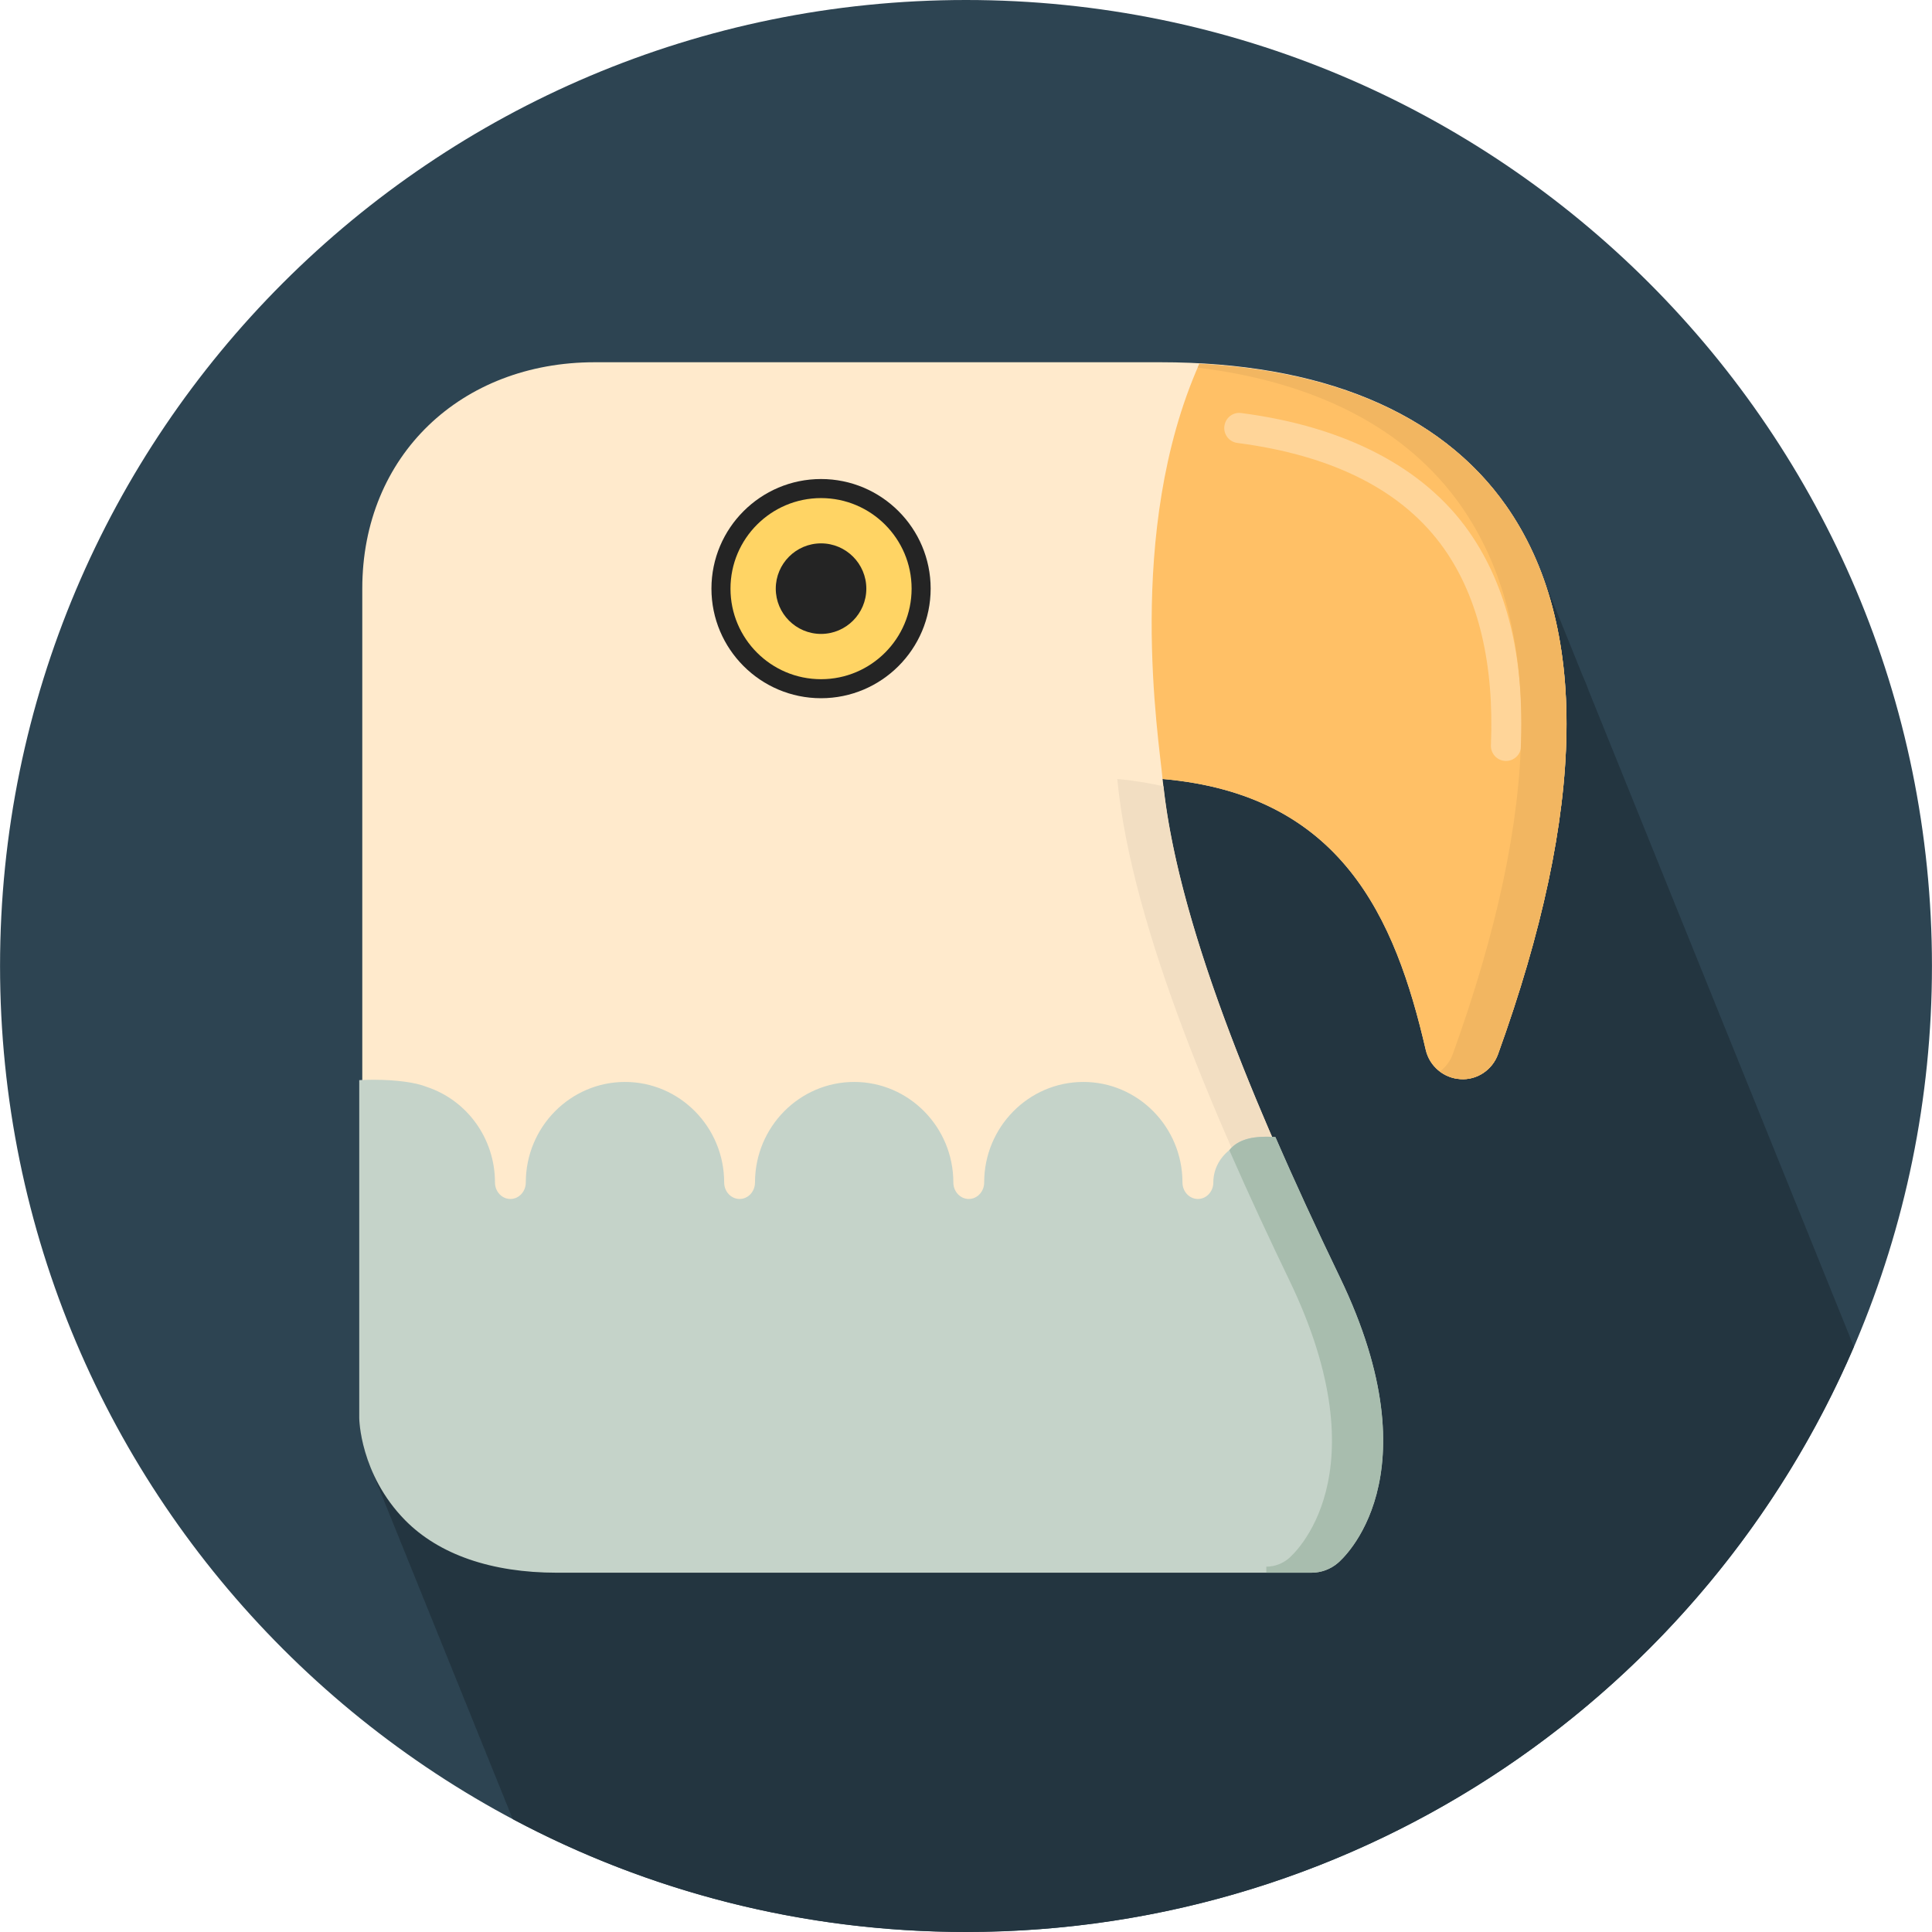
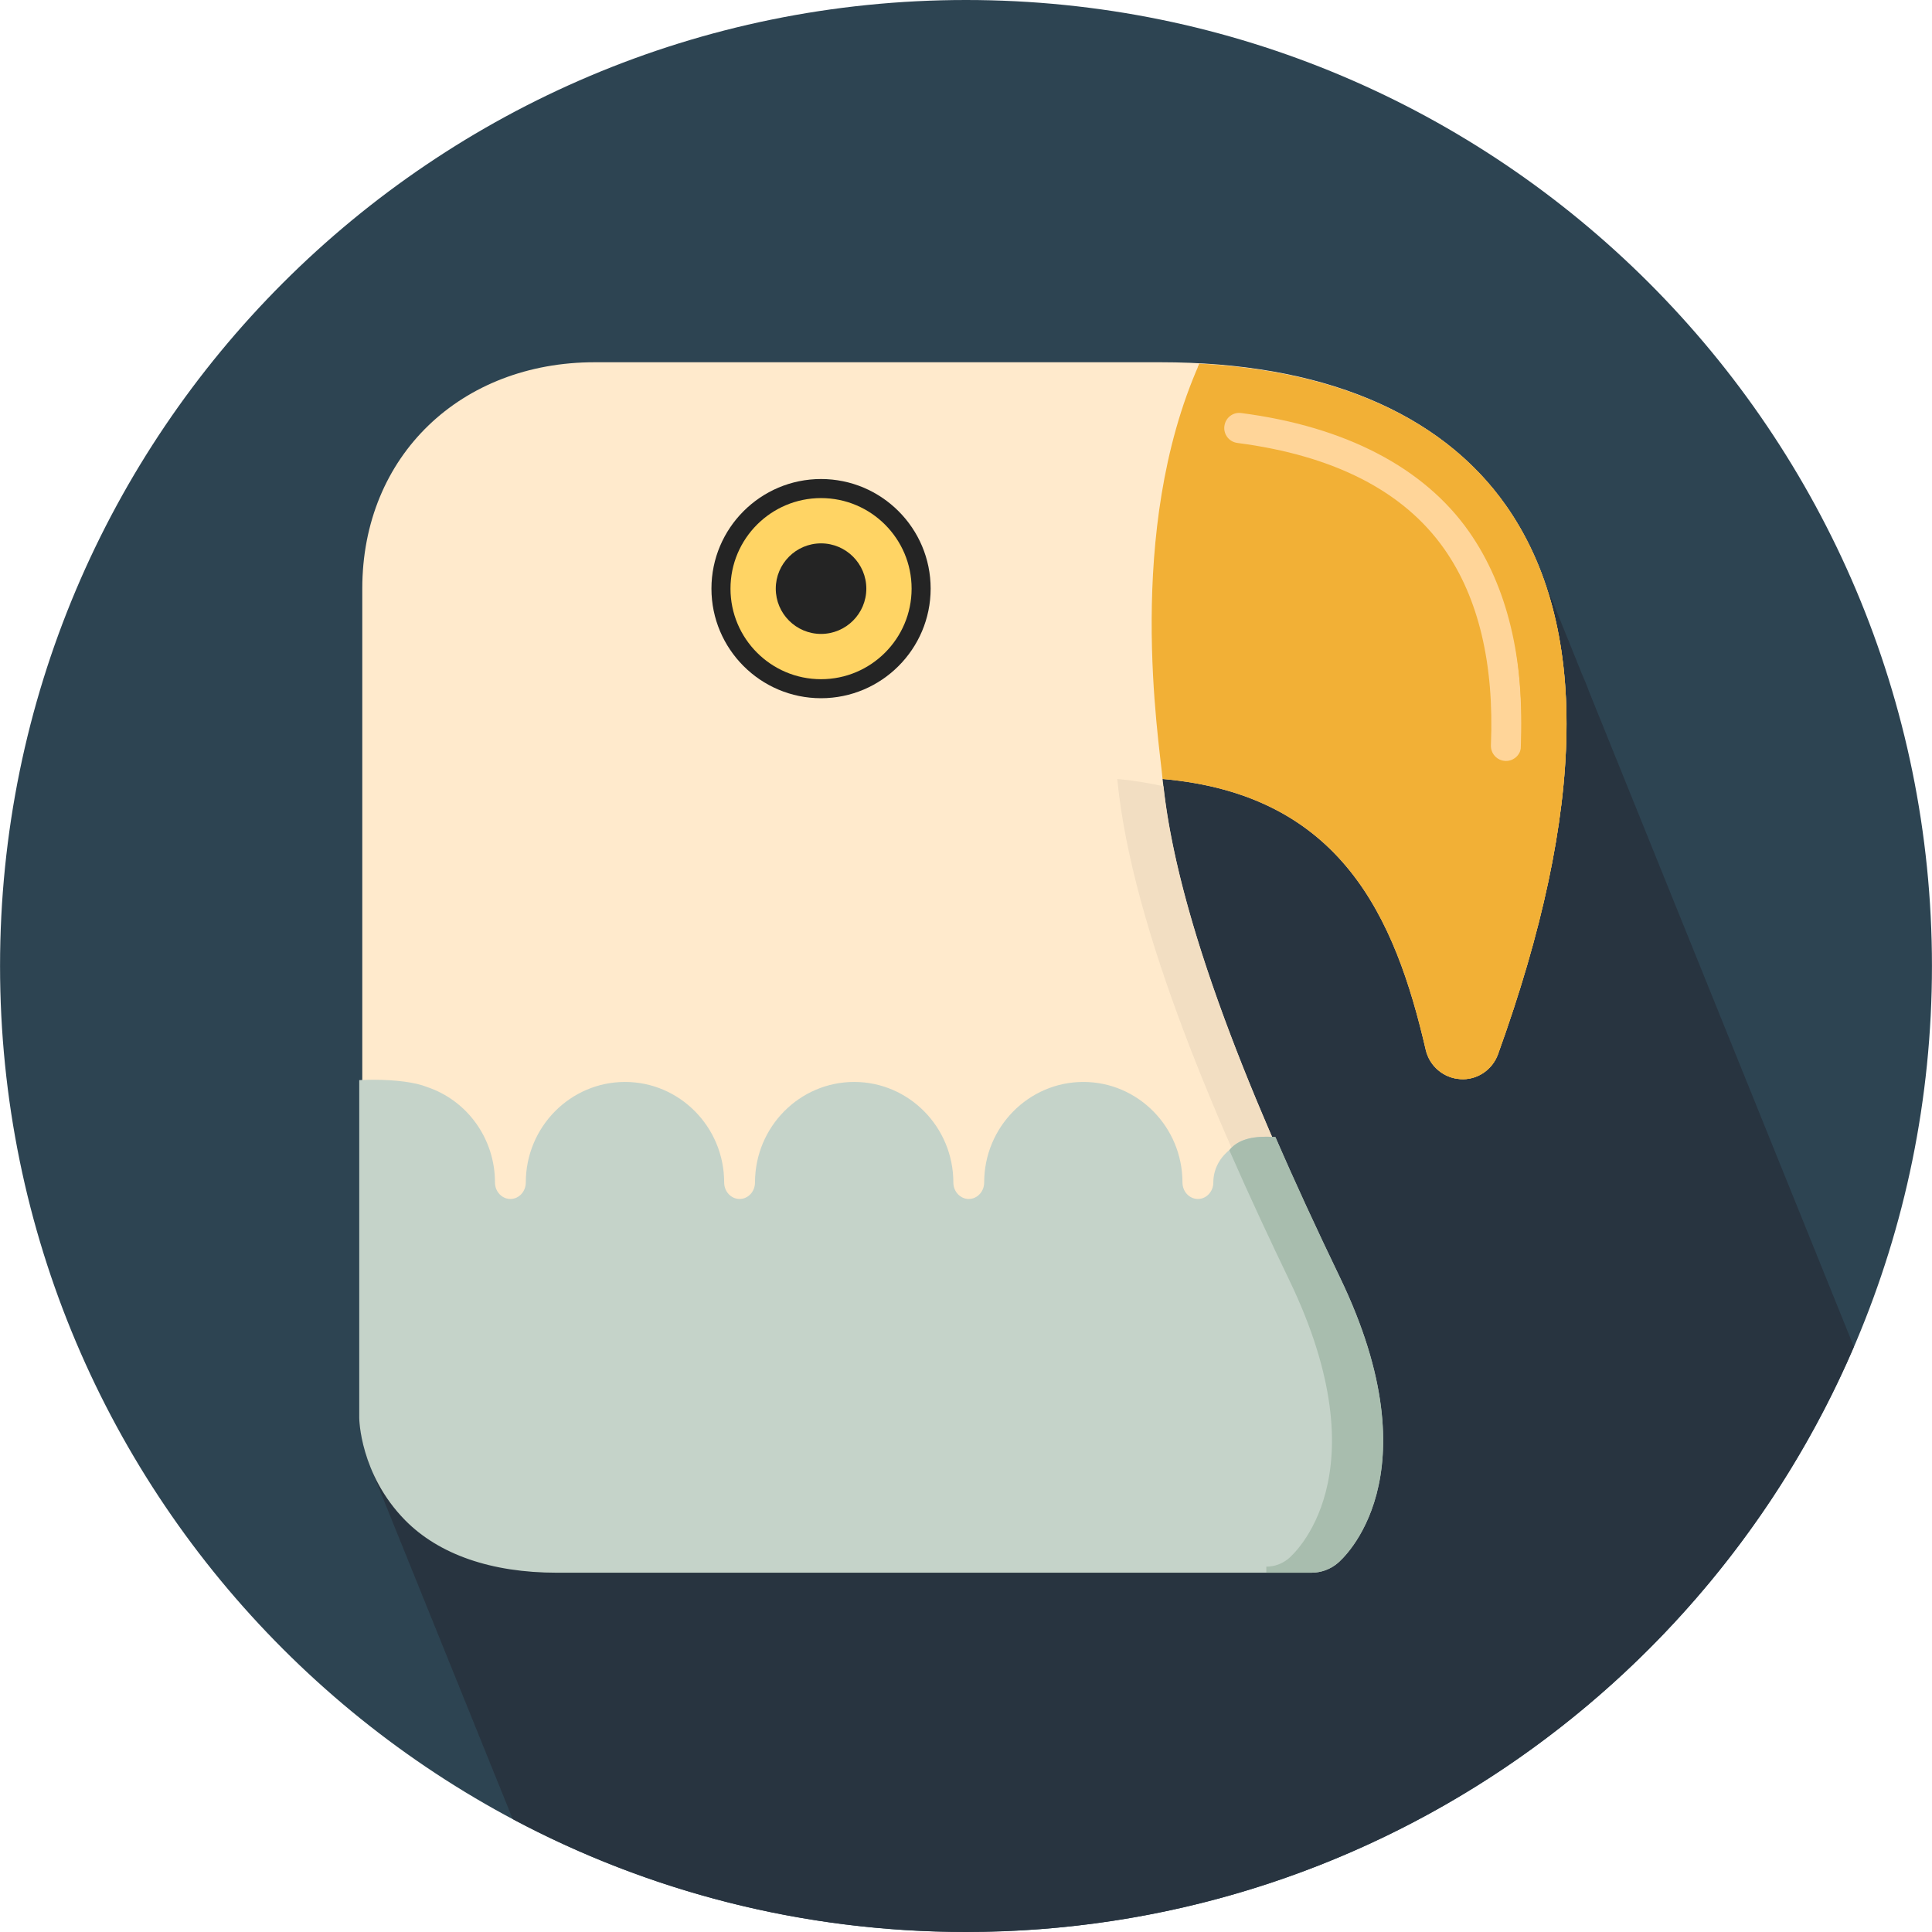
<svg xmlns="http://www.w3.org/2000/svg" version="1.1" id="Layer_1" x="0px" y="0px" viewBox="0 0 512.024 512.024" style="enable-background:new 0 0 512.024 512.024;" xml:space="preserve">
  <circle style="fill:#2D4452;" cx="256.012" cy="256" r="256" />
-   <path style="fill:#233540;" d="M491.316,356.924c-0.256-0.664-0.54-1.312-0.796-1.976c-0.296-0.844-0.668-1.628-0.992-2.448  c-0.296-0.852-0.672-1.64-0.996-2.468c-0.292-0.844-0.668-1.624-0.988-2.44c-0.296-0.844-0.668-1.624-0.992-2.452  c-0.296-0.844-0.668-1.632-0.992-2.452c-0.296-0.852-0.672-1.64-0.992-2.468c-0.296-0.844-0.672-1.624-0.992-2.436  c-0.288-0.852-0.664-1.628-0.992-2.456c-0.288-0.848-0.664-1.632-0.992-2.452c-0.288-0.844-0.664-1.632-0.984-2.456  c-0.304-0.848-0.68-1.64-1-2.468c-0.292-0.836-0.664-1.616-0.984-2.436c-0.296-0.844-0.672-1.632-0.992-2.452  c-0.296-0.844-0.672-1.632-0.992-2.46c-0.3-0.844-0.672-1.632-0.996-2.46c-0.296-0.844-0.668-1.62-0.988-2.44  c-0.296-0.844-0.668-1.632-0.992-2.452c-0.296-0.844-0.668-1.628-0.992-2.456c-0.3-0.844-0.672-1.632-0.996-2.46  c-0.296-0.844-0.668-1.624-0.988-2.444c-0.304-0.852-0.68-1.656-1.008-2.5c-0.292-0.828-0.66-1.6-0.98-2.416  c-0.292-0.844-0.668-1.632-0.992-2.452c-0.3-0.852-0.672-1.64-0.996-2.468c-0.296-0.844-0.668-1.624-0.988-2.444  c-0.292-0.844-0.668-1.624-0.988-2.452c-0.296-0.844-0.672-1.628-0.992-2.448c-0.296-0.852-0.672-1.64-1-2.468  c-0.288-0.844-0.664-1.62-0.984-2.44c-0.296-0.844-0.672-1.624-0.992-2.452c-0.296-0.844-0.672-1.632-0.992-2.452  c-0.296-0.852-0.672-1.64-0.992-2.468c-0.296-0.844-0.672-1.624-0.992-2.444c-0.292-0.844-0.664-1.62-0.992-2.448  c-0.292-0.844-0.664-1.632-0.992-2.452c-0.292-0.844-0.664-1.628-0.988-2.456c-0.3-0.844-0.676-1.64-0.996-2.468  c-0.296-0.836-0.668-1.616-0.988-2.436c-0.296-0.844-0.668-1.632-0.992-2.452c-0.296-0.844-0.668-1.636-0.992-2.46  c-0.3-0.848-0.672-1.64-0.996-2.468c-0.296-0.84-0.668-1.616-0.988-2.436c-0.292-0.844-0.668-1.632-0.992-2.456  c-0.292-0.844-0.668-1.632-0.992-2.456c-0.3-0.848-0.672-1.64-0.996-2.468c-0.304-0.852-0.676-1.644-1.004-2.48  c-0.292-0.828-0.66-1.6-0.98-2.416c-0.296-0.844-0.668-1.632-0.992-2.456c-0.288-0.844-0.664-1.628-0.992-2.452  c-0.296-0.848-0.672-1.64-0.992-2.468c-0.296-0.84-0.672-1.62-0.992-2.44c-0.288-0.844-0.664-1.632-0.992-2.456  c-0.288-0.844-0.664-1.628-0.984-2.452c-0.3-0.848-0.68-1.64-1-2.468c-0.292-0.84-0.664-1.62-0.984-2.44  c-0.296-0.844-0.672-1.632-0.992-2.456c-0.296-0.844-0.672-1.628-0.992-2.452c-0.3-0.848-0.672-1.64-0.996-2.468  c-0.296-0.84-0.668-1.62-0.988-2.44c-0.296-0.844-0.668-1.632-0.992-2.452c-0.296-0.848-0.668-1.632-0.992-2.456  c-0.296-0.844-0.668-1.632-0.992-2.456c-0.3-0.848-0.672-1.64-0.996-2.468c-0.296-0.84-0.668-1.616-0.988-2.436  c-0.296-0.844-0.668-1.632-0.992-2.456c-0.296-0.844-0.668-1.632-0.992-2.456c-0.296-0.848-0.672-1.64-0.996-2.468  c-0.292-0.84-0.668-1.616-0.988-2.436c-0.288-0.844-0.668-1.632-0.992-2.456c-0.288-0.844-0.664-1.632-0.992-2.456  c-0.588-1.692-1.296-3.304-1.992-4.92c-0.288-0.836-0.664-1.62-0.984-2.44c-0.296-0.844-0.664-1.632-0.992-2.456  c-0.296-0.848-0.672-1.64-0.992-2.468c-0.296-0.84-0.672-1.616-0.992-2.436c-0.292-0.844-0.664-1.632-0.992-2.456  c-0.292-0.844-0.664-1.632-0.992-2.456c-0.292-0.844-0.664-1.628-0.988-2.452c-0.3-0.852-0.676-1.64-0.996-2.468  c-0.296-0.84-0.668-1.62-0.988-2.44c-0.296-0.844-0.668-1.632-0.992-2.456c-2.536-7.128-5.88-13.656-10.024-19.568  c-1.044-1.48-2.136-2.916-3.276-4.312c-0.5-0.604-1.04-1.188-1.556-1.776c-0.652-0.752-1.296-1.508-1.98-2.236  c-0.732-0.772-1.496-1.508-2.252-2.252c-0.5-0.492-0.984-0.984-1.5-1.456c-0.936-0.872-1.916-1.708-2.916-2.536  c-0.348-0.284-0.684-0.584-1.04-0.868c-1.18-0.952-2.4-1.868-3.632-2.752c-0.152-0.108-0.304-0.224-0.46-0.332  C362.52,102.88,337.824,96.2,307.644,96.2H157.612c-35.324,0-61.584,24.668-61.584,60v130.144c-0.012,0-0.024,0-0.036,0l-0.764,0.04  v89.548c0,0.092,0.084,6.42,3.488,14.212c0.292,0.796,0.624,1.616,0.992,2.452c0.296,0.804,0.632,1.632,1,2.484  c0.292,0.788,0.62,1.592,0.984,2.42c0.292,0.804,0.624,1.616,0.992,2.46c0.292,0.792,0.624,1.612,0.992,2.448  c0.292,0.804,0.624,1.616,0.992,2.46c0.296,0.792,0.632,1.62,1,2.472c0.292,0.788,0.62,1.6,0.984,2.428  c0.292,0.796,0.624,1.616,0.992,2.452c0.292,0.804,0.624,1.616,0.992,2.46c0.3,0.82,0.648,1.672,1.028,2.54  c0.284,0.764,0.604,1.564,0.96,2.368c0.288,0.804,0.62,1.616,0.992,2.46c0.288,0.796,0.62,1.608,0.992,2.452  c0.292,0.804,0.624,1.632,1,2.476c0.288,0.784,0.616,1.596,0.98,2.424c0.292,0.804,0.624,1.616,0.992,2.46  c0.292,0.792,0.624,1.604,0.992,2.448c0.296,0.804,0.628,1.632,1,2.476c0.292,0.788,0.62,1.6,0.984,2.428  c0.292,0.804,0.624,1.616,0.992,2.46c0.292,0.796,0.624,1.608,0.992,2.452c0.292,0.792,0.624,1.612,0.992,2.448  c0.296,0.804,0.628,1.632,1,2.484c0.292,0.788,0.62,1.596,0.984,2.424c0.292,0.796,0.624,1.608,0.992,2.452  c0.292,0.796,0.624,1.616,0.992,2.452c0.296,0.804,0.624,1.632,1,2.484c0.288,0.788,0.616,1.6,0.984,2.428  c0.288,0.796,0.62,1.604,0.992,2.448c0.288,0.796,0.62,1.616,0.992,2.452c0.292,0.804,0.624,1.632,1,2.484  c0.288,0.784,0.616,1.588,0.98,2.416c0.292,0.804,0.624,1.616,0.992,2.46c0.292,0.796,0.624,1.616,0.992,2.452  c0.3,0.82,0.64,1.664,1.02,2.524c0.288,0.78,0.616,1.592,0.976,2.416c0.14,0.38,0.312,0.764,0.468,1.156  c35.824,19.084,76.7,29.92,120.116,29.92C361.552,512,452.152,448.116,491.316,356.924z" />
+   <path style="fill:#283440;" d="M491.316,356.924c-0.256-0.664-0.54-1.312-0.796-1.976c-0.296-0.844-0.668-1.628-0.992-2.448  c-0.296-0.852-0.672-1.64-0.996-2.468c-0.292-0.844-0.668-1.624-0.988-2.44c-0.296-0.844-0.668-1.624-0.992-2.452  c-0.296-0.844-0.668-1.632-0.992-2.452c-0.296-0.852-0.672-1.64-0.992-2.468c-0.296-0.844-0.672-1.624-0.992-2.436  c-0.288-0.852-0.664-1.628-0.992-2.456c-0.288-0.848-0.664-1.632-0.992-2.452c-0.288-0.844-0.664-1.632-0.984-2.456  c-0.304-0.848-0.68-1.64-1-2.468c-0.292-0.836-0.664-1.616-0.984-2.436c-0.296-0.844-0.672-1.632-0.992-2.452  c-0.296-0.844-0.672-1.632-0.992-2.46c-0.3-0.844-0.672-1.632-0.996-2.46c-0.296-0.844-0.668-1.62-0.988-2.44  c-0.296-0.844-0.668-1.632-0.992-2.452c-0.296-0.844-0.668-1.628-0.992-2.456c-0.3-0.844-0.672-1.632-0.996-2.46  c-0.296-0.844-0.668-1.624-0.988-2.444c-0.304-0.852-0.68-1.656-1.008-2.5c-0.292-0.828-0.66-1.6-0.98-2.416  c-0.292-0.844-0.668-1.632-0.992-2.452c-0.3-0.852-0.672-1.64-0.996-2.468c-0.296-0.844-0.668-1.624-0.988-2.444  c-0.292-0.844-0.668-1.624-0.988-2.452c-0.296-0.844-0.672-1.628-0.992-2.448c-0.296-0.852-0.672-1.64-1-2.468  c-0.288-0.844-0.664-1.62-0.984-2.44c-0.296-0.844-0.672-1.624-0.992-2.452c-0.296-0.844-0.672-1.632-0.992-2.452  c-0.296-0.852-0.672-1.64-0.992-2.468c-0.296-0.844-0.672-1.624-0.992-2.444c-0.292-0.844-0.664-1.62-0.992-2.448  c-0.292-0.844-0.664-1.632-0.992-2.452c-0.292-0.844-0.664-1.628-0.988-2.456c-0.3-0.844-0.676-1.64-0.996-2.468  c-0.296-0.836-0.668-1.616-0.988-2.436c-0.296-0.844-0.668-1.632-0.992-2.452c-0.296-0.844-0.668-1.636-0.992-2.46  c-0.3-0.848-0.672-1.64-0.996-2.468c-0.296-0.84-0.668-1.616-0.988-2.436c-0.292-0.844-0.668-1.632-0.992-2.456  c-0.292-0.844-0.668-1.632-0.992-2.456c-0.3-0.848-0.672-1.64-0.996-2.468c-0.304-0.852-0.676-1.644-1.004-2.48  c-0.292-0.828-0.66-1.6-0.98-2.416c-0.296-0.844-0.668-1.632-0.992-2.456c-0.288-0.844-0.664-1.628-0.992-2.452  c-0.296-0.848-0.672-1.64-0.992-2.468c-0.296-0.84-0.672-1.62-0.992-2.44c-0.288-0.844-0.664-1.632-0.992-2.456  c-0.288-0.844-0.664-1.628-0.984-2.452c-0.3-0.848-0.68-1.64-1-2.468c-0.292-0.84-0.664-1.62-0.984-2.44  c-0.296-0.844-0.672-1.632-0.992-2.456c-0.296-0.844-0.672-1.628-0.992-2.452c-0.3-0.848-0.672-1.64-0.996-2.468  c-0.296-0.84-0.668-1.62-0.988-2.44c-0.296-0.844-0.668-1.632-0.992-2.452c-0.296-0.848-0.668-1.632-0.992-2.456  c-0.296-0.844-0.668-1.632-0.992-2.456c-0.3-0.848-0.672-1.64-0.996-2.468c-0.296-0.84-0.668-1.616-0.988-2.436  c-0.296-0.844-0.668-1.632-0.992-2.456c-0.296-0.844-0.668-1.632-0.992-2.456c-0.296-0.848-0.672-1.64-0.996-2.468  c-0.292-0.84-0.668-1.616-0.988-2.436c-0.288-0.844-0.668-1.632-0.992-2.456c-0.288-0.844-0.664-1.632-0.992-2.456  c-0.588-1.692-1.296-3.304-1.992-4.92c-0.288-0.836-0.664-1.62-0.984-2.44c-0.296-0.844-0.664-1.632-0.992-2.456  c-0.296-0.848-0.672-1.64-0.992-2.468c-0.296-0.84-0.672-1.616-0.992-2.436c-0.292-0.844-0.664-1.632-0.992-2.456  c-0.292-0.844-0.664-1.632-0.992-2.456c-0.292-0.844-0.664-1.628-0.988-2.452c-0.3-0.852-0.676-1.64-0.996-2.468  c-0.296-0.84-0.668-1.62-0.988-2.44c-0.296-0.844-0.668-1.632-0.992-2.456c-2.536-7.128-5.88-13.656-10.024-19.568  c-1.044-1.48-2.136-2.916-3.276-4.312c-0.5-0.604-1.04-1.188-1.556-1.776c-0.652-0.752-1.296-1.508-1.98-2.236  c-0.732-0.772-1.496-1.508-2.252-2.252c-0.5-0.492-0.984-0.984-1.5-1.456c-0.936-0.872-1.916-1.708-2.916-2.536  c-0.348-0.284-0.684-0.584-1.04-0.868c-1.18-0.952-2.4-1.868-3.632-2.752c-0.152-0.108-0.304-0.224-0.46-0.332  C362.52,102.88,337.824,96.2,307.644,96.2H157.612c-35.324,0-61.584,24.668-61.584,60v130.144c-0.012,0-0.024,0-0.036,0l-0.764,0.04  v89.548c0,0.092,0.084,6.42,3.488,14.212c0.292,0.796,0.624,1.616,0.992,2.452c0.296,0.804,0.632,1.632,1,2.484  c0.292,0.788,0.62,1.592,0.984,2.42c0.292,0.804,0.624,1.616,0.992,2.46c0.292,0.792,0.624,1.612,0.992,2.448  c0.292,0.804,0.624,1.616,0.992,2.46c0.296,0.792,0.632,1.62,1,2.472c0.292,0.788,0.62,1.6,0.984,2.428  c0.292,0.796,0.624,1.616,0.992,2.452c0.292,0.804,0.624,1.616,0.992,2.46c0.3,0.82,0.648,1.672,1.028,2.54  c0.284,0.764,0.604,1.564,0.96,2.368c0.288,0.804,0.62,1.616,0.992,2.46c0.288,0.796,0.62,1.608,0.992,2.452  c0.292,0.804,0.624,1.632,1,2.476c0.288,0.784,0.616,1.596,0.98,2.424c0.292,0.804,0.624,1.616,0.992,2.46  c0.292,0.792,0.624,1.604,0.992,2.448c0.296,0.804,0.628,1.632,1,2.476c0.292,0.788,0.62,1.6,0.984,2.428  c0.292,0.804,0.624,1.616,0.992,2.46c0.292,0.796,0.624,1.608,0.992,2.452c0.292,0.792,0.624,1.612,0.992,2.448  c0.296,0.804,0.628,1.632,1,2.484c0.292,0.788,0.62,1.596,0.984,2.424c0.292,0.796,0.624,1.608,0.992,2.452  c0.292,0.796,0.624,1.616,0.992,2.452c0.296,0.804,0.624,1.632,1,2.484c0.288,0.788,0.616,1.6,0.984,2.428  c0.288,0.796,0.62,1.604,0.992,2.448c0.288,0.796,0.62,1.616,0.992,2.452c0.292,0.804,0.624,1.632,1,2.484  c0.288,0.784,0.616,1.588,0.98,2.416c0.292,0.804,0.624,1.616,0.992,2.46c0.292,0.796,0.624,1.616,0.992,2.452  c0.3,0.82,0.64,1.664,1.02,2.524c0.288,0.78,0.616,1.592,0.976,2.416c0.14,0.38,0.312,0.764,0.468,1.156  c35.824,19.084,76.7,29.92,120.116,29.92C361.552,512,452.152,448.116,491.316,356.924z" />
  <path style="fill:#FFEACC;" d="M347.596,416h-200c-16.88,0-30.748-4.608-39.676-13.688c-11.068-11.288-11.908-24.976-11.908-26.5  V156.004c0-35.332,26.256-60,61.584-60h150c42.424,0,74.084,13.132,91.532,37.976c22.076,31.444,21.364,80.376-2.124,145.416  c-1.504,4.156-5.592,6.916-10,6.584c-4.42-0.264-8.152-3.416-9.148-7.744c-8.092-35.06-22.344-67.668-69.744-71.796  c3.82,40.252,27.852,94.164,46.304,132.476c25.196,52.3,0.68,73.836-0.38,74.72C352.248,415.164,349.956,416,347.596,416z" />
  <path style="fill:#F2DEC2;" d="M308.348,208.384c-3.84-0.848-7.852-1.552-12.244-1.928c3.824,40.252,27.852,94.16,46.308,132.472  c25.196,52.296,0.68,73.836-0.38,74.712c-1.792,1.528-4.084,2.372-6.44,2.372h12c2.368,0,4.648-0.844,6.44-2.372  c1.06-0.876,25.576-22.416,0.38-74.712C336.256,301.212,312.732,248.416,308.348,208.384z" />
  <path style="fill:#242424;" d="M217.592,185.044c-16.016,0-29.044-13.028-29.044-29.048c0-16.016,13.028-29.044,29.044-29.044  c16.024,0,29.052,13.028,29.052,29.044C246.636,172.02,233.608,185.044,217.592,185.044z" />
  <path style="fill:#FFD464;" d="M217.596,180.004c-13.252,0-24-10.76-24-24c0-13.232,10.752-24,24-24s24,10.768,24,24  C241.596,169.24,230.84,180.004,217.596,180.004z" />
  <path style="fill:#242424;" d="M217.596,168.004c-6.624,0-12-5.392-12-12s5.376-12,12-12c6.612,0,12,5.392,12,12  S224.212,168.004,217.596,168.004z" />
-   <path style="fill:#FFC066;" d="M317.848,96.416c-19.764,44.512-10.664,99.616-9.744,110.04c47.4,4.124,61.64,36.74,69.744,71.796  c0.996,4.32,4.728,7.468,9.148,7.74c4.408,0.336,8.496-2.42,10-6.584c23.488-65.044,24.2-113.972,2.124-145.416  C383.128,111.204,355.084,98.408,317.848,96.416z" />
+   <path style="fill:#F2B036;" d="M317.848,96.416c-19.764,44.512-10.664,99.616-9.744,110.04c47.4,4.124,61.64,36.74,69.744,71.796  c0.996,4.32,4.728,7.468,9.148,7.74c4.408,0.336,8.496-2.42,10-6.584c23.488-65.044,24.2-113.972,2.124-145.416  C383.128,111.204,355.084,98.408,317.848,96.416z" />
  <path style="fill:#FFD599;" d="M399.128,201.668c-0.064,0-0.112,0-0.172-0.004c-2.212-0.088-3.916-1.952-3.828-4.16  c0.888-21.564-3.276-39.068-12.376-52.032c-10.752-15.3-29.196-24.752-54.812-28.08c-2.196-0.28-3.744-2.288-3.448-4.476  c0.284-2.196,2.268-3.76,4.48-3.448c27.552,3.576,48.416,14.432,60.332,31.408c10.128,14.436,14.768,33.6,13.816,56.956  C403.032,199.984,401.264,201.668,399.128,201.668z" />
-   <path style="fill:#F2B661;" d="M399.12,133.98c-15.992-22.772-44.044-35.58-81.272-37.572c-0.152,0.344-0.28,0.688-0.428,1.032  c31.484,3.828,55.416,16.192,69.712,36.54c22.076,31.444,21.364,80.376-2.124,145.416c-0.676,1.868-1.892,3.42-3.4,4.572  c1.536,1.156,3.388,1.896,5.4,2.02c4.408,0.328,8.496-2.42,10-6.584C420.484,214.356,421.196,165.424,399.12,133.98z" />
+   <path style="fill:#F2B036;" d="M399.12,133.98c-15.992-22.772-44.044-35.58-81.272-37.572c-0.152,0.344-0.28,0.688-0.428,1.032  c31.484,3.828,55.416,16.192,69.712,36.54c22.076,31.444,21.364,80.376-2.124,145.416c-0.676,1.868-1.892,3.42-3.4,4.572  c1.536,1.156,3.388,1.896,5.4,2.02c4.408,0.328,8.496-2.42,10-6.584C420.484,214.356,421.196,165.424,399.12,133.98z" />
  <path style="fill:#c5d3c9;" d="M147.596,416.804c-17.372,0-31.28-4.82-40.248-13.928c-12-12.244-12.14-26.916-12.14-27.064v-89.548  l0.764-0.04c1-0.04,2.008-0.064,3.016-0.064c5.916,0,11.18,0.704,14.084,1.884c10.812,3.584,18.108,13.772,18.108,25.336  c0,2.416,1.836,4.376,4.092,4.376c2.248,0,4.076-1.96,4.076-4.376c0-14.688,11.8-26.64,26.3-26.64  c14.488,0,26.272,11.952,26.272,26.64c0,2.416,1.836,4.376,4.092,4.376c2.252,0,4.08-1.96,4.08-4.376  c0-14.688,11.788-26.64,26.284-26.64c14.492,0,26.284,11.952,26.284,26.64c0,2.416,1.836,4.376,4.084,4.376  c2.252,0,4.084-1.96,4.084-4.376c0-14.688,11.792-26.64,26.284-26.64s26.268,11.952,26.268,26.64c0,2.416,1.836,4.376,4.096,4.376  c1.416,0,2.384-0.76,2.832-1.228c0.808-0.844,1.252-1.96,1.252-3.148c0-3.288,1.492-6.328,4.196-8.54  c1.924-2.444,5.188-3.584,9.752-3.584c0.656,0,1.324,0.024,2.004,0.076l0.488,0.032l0.196,0.44  c4.908,11.288,10.428,23.312,16.916,36.764c25.548,53.056,0.492,74.78-0.584,75.68c-1.928,1.64-4.416,2.556-6.952,2.556H147.596  L147.596,416.804z" />
  <path style="fill:#A8BDAE;" d="M355.14,338.58c-1.404-2.908-2.848-5.944-4.316-9.048c-0.264-0.58-0.54-1.148-0.808-1.728  c-1.232-2.608-2.472-5.28-3.732-8.008c-0.1-0.22-0.212-0.436-0.304-0.656c-2.636-5.74-5.308-11.672-7.956-17.78l-0.484-0.032  c-0.68-0.048-1.348-0.072-2.004-0.072c-4.556,0-7.804,1.136-9.736,3.58c5.408,12.344,10.896,24.056,15.896,34.436  c25.012,51.924,0.872,72.884-0.172,73.752c-1.656,1.408-3.76,2.172-5.924,2.172v1.6h12c2.552,0,5.024-0.912,6.952-2.556  C355.628,413.352,380.684,391.624,355.14,338.58z" />
  <g>
</g>
  <g>
</g>
  <g>
</g>
  <g>
</g>
  <g>
</g>
  <g>
</g>
  <g>
</g>
  <g>
</g>
  <g>
</g>
  <g>
</g>
  <g>
</g>
  <g>
</g>
  <g>
</g>
  <g>
</g>
  <g>
</g>
</svg>
